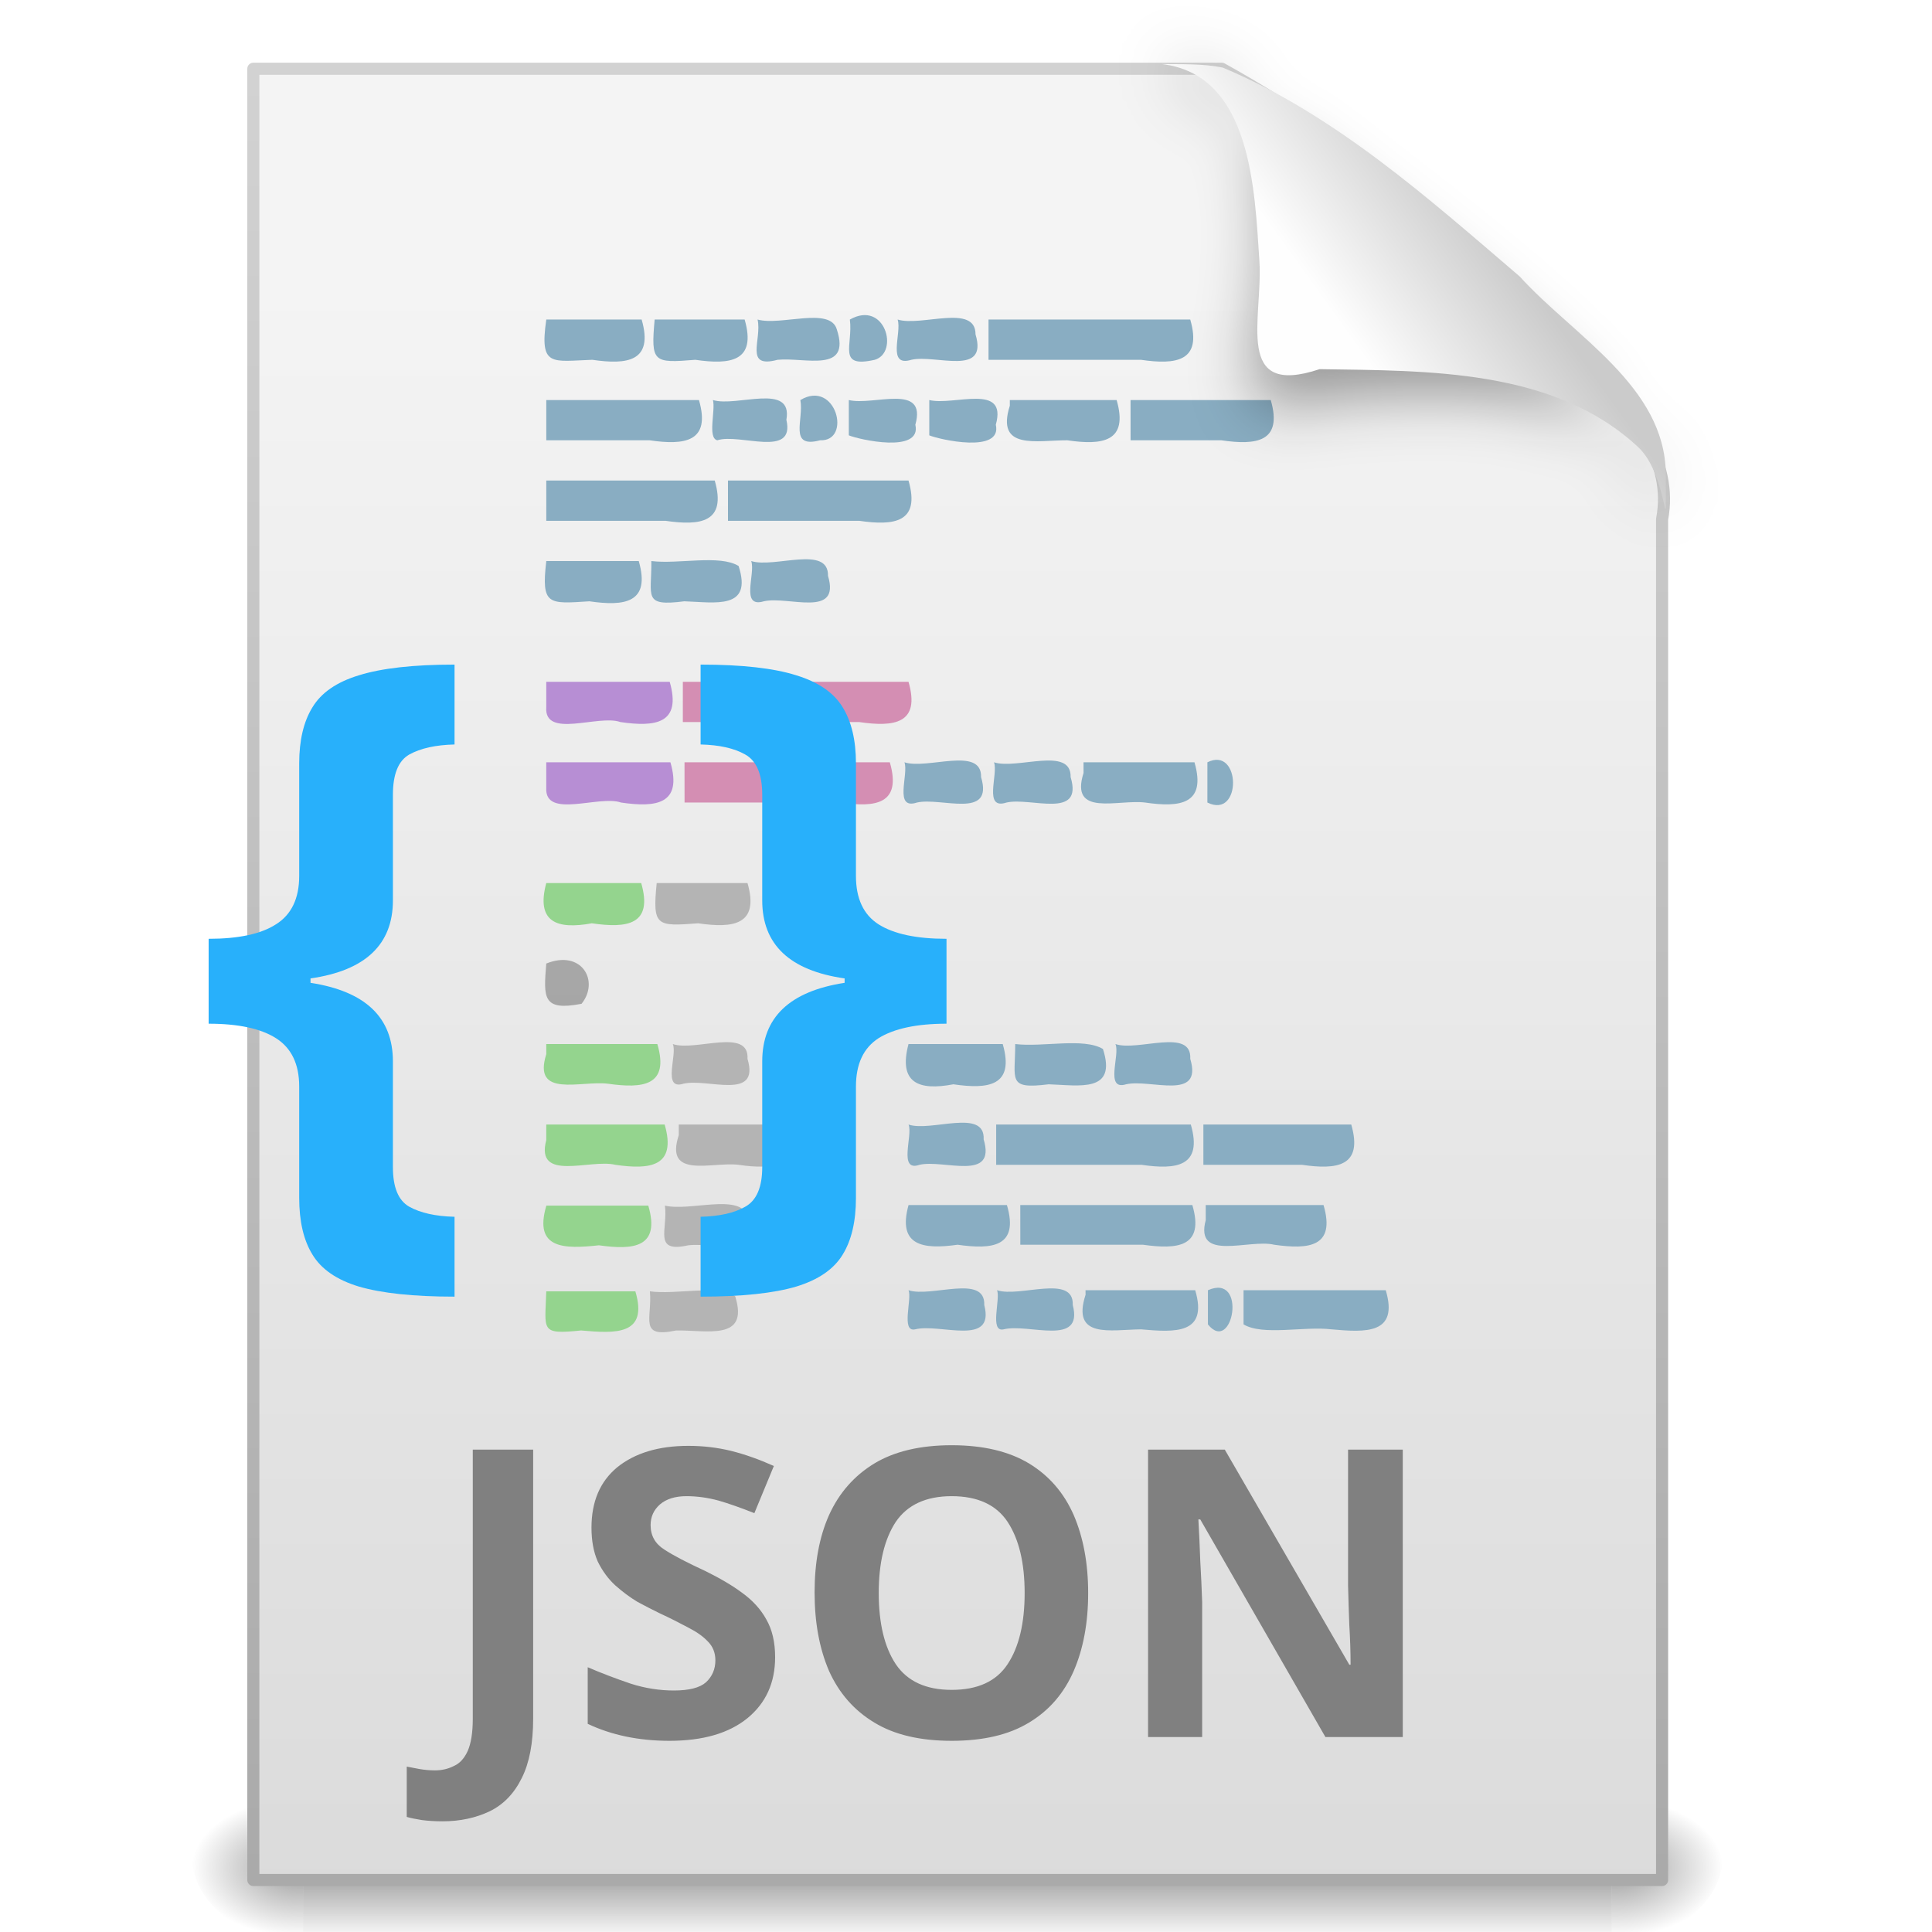
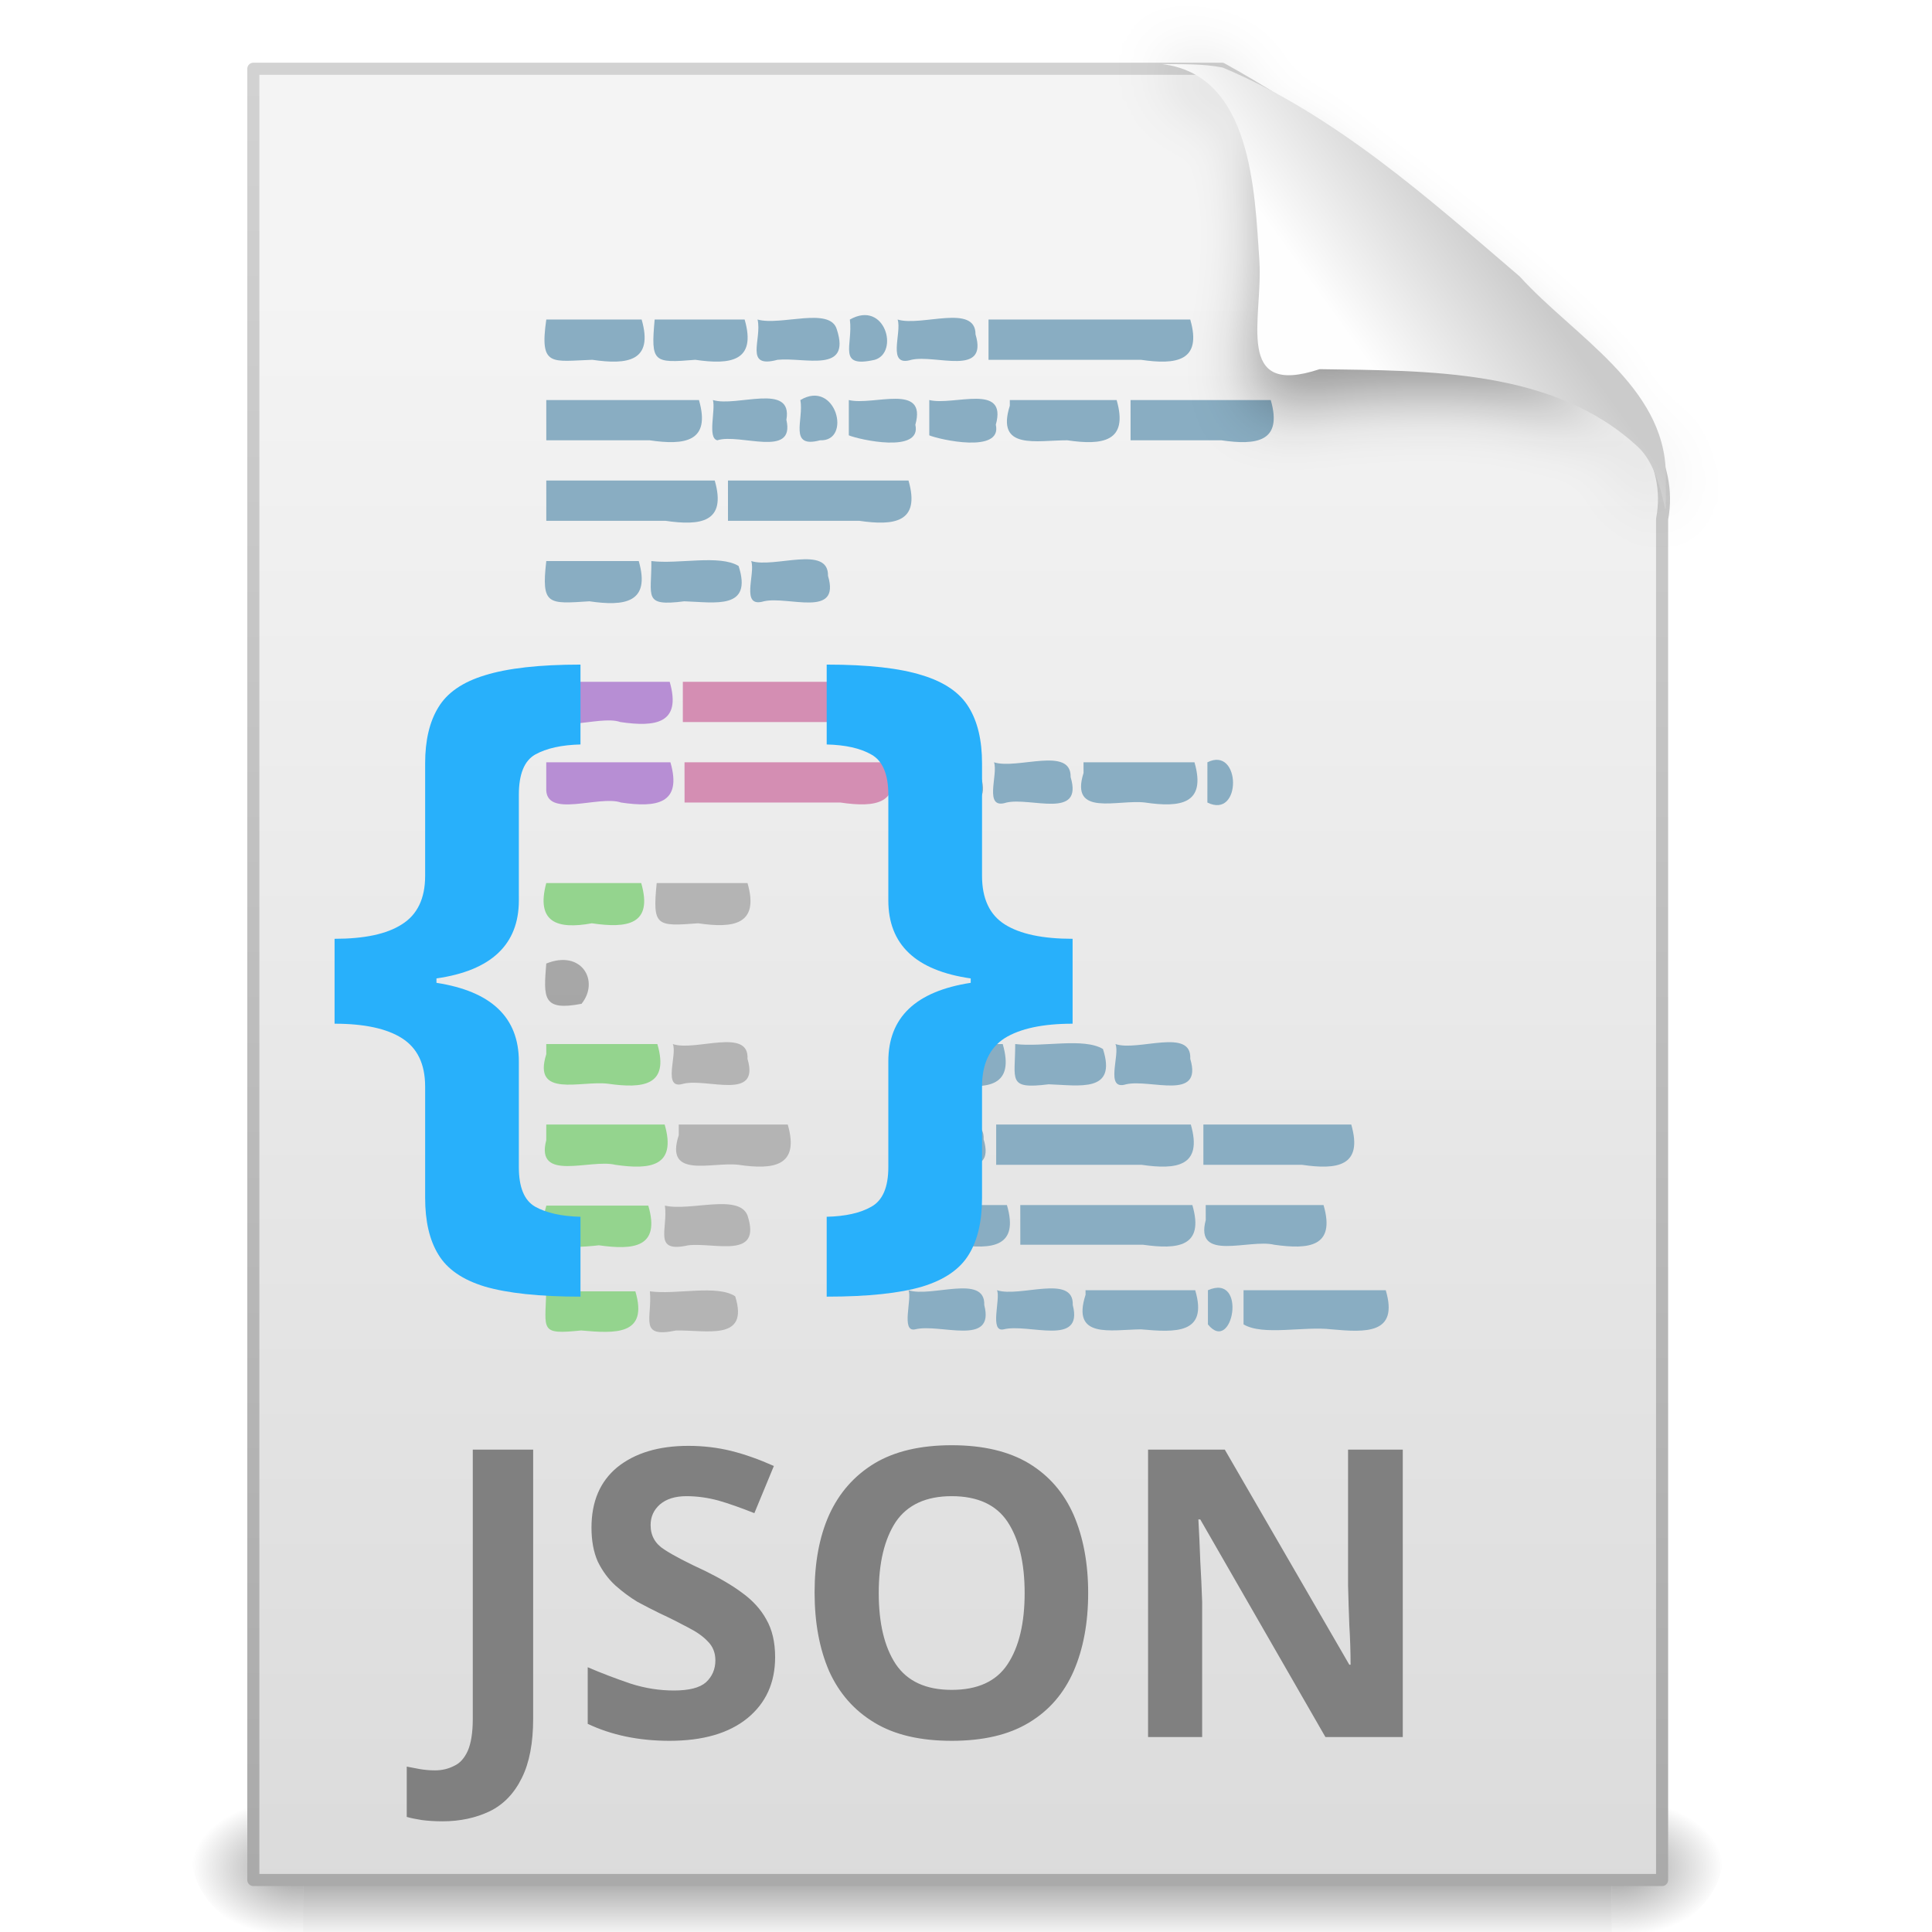
<svg xmlns="http://www.w3.org/2000/svg" xmlns:xlink="http://www.w3.org/1999/xlink" height="64" version="1.1" viewBox="0 0 48 48" width="64">
  <defs>
-     <radialGradient cx="605.71" cy="486.65" gradientTransform="matrix(.024097 0 0 .015375 26.478 38.629)" gradientUnits="userSpaceOnUse" id="i" r="117.14" xlink:href="#b" />
+     <radialGradient cx="605.71" cy="486.65" gradientTransform="matrix(.024097 0 0 .015375 26.478 38.629)" gradientUnits="userSpaceOnUse" id="v" r="117.14" xlink:href="#b" />
    <linearGradient id="b">
      <stop offset="0" />
      <stop offset="1" stop-opacity="0" />
    </linearGradient>
-     <radialGradient cx="605.71" cy="486.65" gradientTransform="matrix(-.024097 0 0 .015375 21.522 38.629)" gradientUnits="userSpaceOnUse" id="j" r="117.14" xlink:href="#b" />
-     <linearGradient gradientTransform="matrix(.070414 0 0 .015375 -1.4497 38.629)" gradientUnits="userSpaceOnUse" id="f" x1="302.86" x2="302.86" y1="366.65" y2="609.51">
+     <radialGradient cx="605.71" cy="486.65" gradientTransform="matrix(-.024097 0 0 .015375 21.522 38.629)" gradientUnits="userSpaceOnUse" id="u" r="117.14" xlink:href="#b" />
+     <linearGradient gradientTransform="matrix(.070414 0 0 .015375 -1.4497 38.629)" gradientUnits="userSpaceOnUse" id="y" x1="302.86" x2="302.86" y1="366.65" y2="609.51">
      <stop offset="0" stop-opacity="0" />
      <stop offset="0.5" />
      <stop offset="1" stop-opacity="0" />
    </linearGradient>
-     <linearGradient gradientTransform="matrix(.8075 0 0 .93585 59.204 -.90648)" gradientUnits="userSpaceOnUse" id="d" x1="-51.786" x2="-51.786" y1="50.786" y2="2.906">
+     <linearGradient gradientTransform="matrix(.8075 0 0 .93585 59.204 -.90648)" gradientUnits="userSpaceOnUse" id="aa" x1="-51.786" x2="-51.786" y1="50.786" y2="2.906">
      <stop offset="0" stop-color="#aaa" />
      <stop offset="1" stop-color="#d2d2d2" />
    </linearGradient>
-     <linearGradient gradientTransform="translate(-.2062 .20802)" gradientUnits="userSpaceOnUse" id="e" x1="25.132" x2="25.132" y1="6.729" y2="47.013">
+     <linearGradient gradientTransform="translate(-.2062 .20802)" gradientUnits="userSpaceOnUse" id="z" x1="25.132" x2="25.132" y1="6.729" y2="47.013">
      <stop offset="0" stop-color="#f4f4f4" />
      <stop offset="1" stop-color="#dbdbdb" />
    </linearGradient>
-     <linearGradient gradientTransform="matrix(.33421 0 0 1.4207 9.6869 .70091)" gradientUnits="userSpaceOnUse" id="n" x1="22.104" x2="22.104" xlink:href="#a" y1="40.124" y2="10.035" />
-     <linearGradient gradientTransform="matrix(.48763 0 0 1.4407 7.7852 2.3471)" gradientUnits="userSpaceOnUse" id="o" x1="22.104" x2="22.104" xlink:href="#a" y1="40.124" y2="10.035" />
-     <linearGradient gradientTransform="matrix(.3695 0 0 1.4205 9.0195 4.7192)" gradientUnits="userSpaceOnUse" id="c" x1="22.104" x2="22.104" xlink:href="#a" y1="40.124" y2="10.035" />
-     <linearGradient gradientTransform="matrix(.38146 0 0 1.4009 8.4868 7.1973)" gradientUnits="userSpaceOnUse" id="l" x1="22.104" x2="22.104" xlink:href="#a" y1="40.124" y2="10.035" />
-     <linearGradient gradientTransform="matrix(.40636 0 0 1.4408 8.3223 -3.6551)" gradientUnits="userSpaceOnUse" id="k" x1="22.104" x2="22.104" xlink:href="#a" y1="40.124" y2="10.035" />
+     <linearGradient gradientTransform="matrix(.33421 0 0 1.4207 9.6869 .70091)" gradientUnits="userSpaceOnUse" id="q" x1="22.104" x2="22.104" xlink:href="#a" y1="40.124" y2="10.035" />
+     <linearGradient gradientTransform="matrix(.48763 0 0 1.4407 7.7852 2.3471)" gradientUnits="userSpaceOnUse" id="p" x1="22.104" x2="22.104" xlink:href="#a" y1="40.124" y2="10.035" />
+     <linearGradient gradientTransform="matrix(.3695 0 0 1.4205 9.0195 4.7192)" gradientUnits="userSpaceOnUse" id="ab" x1="22.104" x2="22.104" xlink:href="#a" y1="40.124" y2="10.035" />
+     <linearGradient gradientTransform="matrix(.38146 0 0 1.4009 8.4868 7.1973)" gradientUnits="userSpaceOnUse" id="s" x1="22.104" x2="22.104" xlink:href="#a" y1="40.124" y2="10.035" />
+     <linearGradient gradientTransform="matrix(.40636 0 0 1.4408 8.3223 -3.6551)" gradientUnits="userSpaceOnUse" id="t" x1="22.104" x2="22.104" xlink:href="#a" y1="40.124" y2="10.035" />
    <linearGradient id="a">
      <stop offset="0" stop-color="#a3a3a3" />
      <stop offset="1" stop-color="#bababa" />
    </linearGradient>
-     <linearGradient gradientTransform="matrix(1.7828 0 0 1.4408 -37.931 -26.502)" gradientUnits="userSpaceOnUse" id="m" x1="22.104" x2="22.104" xlink:href="#a" y1="40.124" y2="10.035" />
-     <filter color-interpolation-filters="sRGB" height="1.329" id="h" width="1.297" x="-0.148" y="-0.164">
+     <linearGradient gradientTransform="matrix(1.7828 0 0 1.4408 -37.931 -26.502)" gradientUnits="userSpaceOnUse" id="r" x1="22.104" x2="22.104" xlink:href="#a" y1="40.124" y2="10.035" />
+     <filter color-interpolation-filters="sRGB" height="1.329" id="w" width="1.297" x="-0.148" y="-0.164">
      <feGaussianBlur stdDeviation="0.774" />
    </filter>
-     <linearGradient gradientTransform="matrix(.99771 0 0 1.0407 .1716 -.16694)" gradientUnits="userSpaceOnUse" id="g" x1="32.892" x2="36.358" y1="8.059" y2="5.457">
+     <linearGradient gradientTransform="matrix(.99771 0 0 1.0407 .1716 -.16694)" gradientUnits="userSpaceOnUse" id="x" x1="32.892" x2="36.358" y1="8.059" y2="5.457">
      <stop offset="0" stop-color="#fefefe" />
      <stop offset="1" stop-color="#cbcbcb" />
    </linearGradient>
  </defs>
  <g transform="matrix(.95613 0 0 .95613 .8388 2.3139)">
-     <path d="m7 44.266h34v3.734h-34z" fill="url(#f)" opacity="0.402" />
-     <path d="m7 44.266v3.734c-2.188 0.356-4.447-2.742-1.411-3.508 0.454-0.153 0.933-0.225 1.411-0.225z" fill="url(#j)" opacity="0.402" />
-     <path d="m41 44.266v3.734c2.188 0.356 4.447-2.742 1.411-3.508-0.454-0.153-0.933-0.225-1.411-0.225z" fill="url(#i)" opacity="0.402" />
+     <path d="m7 44.266h34v3.734h-34z" fill="url(#y)" opacity="0.402" />
+     <path d="m7 44.266v3.734c-2.188 0.356-4.447-2.742-1.411-3.508 0.454-0.153 0.933-0.225 1.411-0.225z" fill="url(#u)" opacity="0.402" />
+     <path d="m41 44.266v3.734c2.188 0.356 4.447-2.742 1.411-3.508-0.454-0.153-0.933-0.225-1.411-0.225z" fill="url(#v)" opacity="0.402" />
  </g>
-   <path d="m6.294 1.708h24.061c3.505 1.942 6.612 4.608 9.317 7.555 0.91 1.035 1.9 2.178 1.622 3.638v33.807h-35v-45z" fill="url(#e)" stroke="url(#d)" stroke-linejoin="round" stroke-width="0.3" />
+   <path d="m6.294 1.708h24.061c3.505 1.942 6.612 4.608 9.317 7.555 0.91 1.035 1.9 2.178 1.622 3.638v33.807h-35v-45z" fill="url(#z)" stroke="url(#aa)" stroke-linejoin="round" stroke-width="0.3" />
  <text fill="#808080" font-family="sans-serif" font-size="10px" font-weight="bold" letter-spacing="0px" stroke-width="0.75" style="line-height:1.25" word-spacing="0px" x="10.838" xml:space="preserve" y="43.155">
    <tspan x="10.838" y="43.155">JSON</tspan>
  </text>
  <g transform="translate(2.5636)">
    <path d="m11.008 7.939h2.37c0.301 1.043-0.356 1.128-1.226 1-1.006 0.034-1.316 0.19-1.143-1z" fill="#89adc2" />
    <path d="m13.701 7.939h2.236c0.301 1.043-0.356 1.128-1.226 1-1.049 0.087-1.105 0.063-1.01-1z" fill="#89adc2" />
    <path d="m16.259 7.939c0.576 0.162 1.803-0.327 1.968 0.245 0.361 1.103-0.797 0.687-1.472 0.755-0.842 0.226-0.382-0.502-0.497-1z" fill="#89adc2" />
    <path d="m18.551 7.939c0.875-0.494 1.231 0.819 0.619 1-0.946 0.214-0.536-0.359-0.619-1z" fill="#89adc2" />
    <path d="m19.738 7.939c0.586 0.182 1.938-0.402 1.935 0.368 0.319 1.061-0.991 0.493-1.594 0.632-0.622 0.191-0.232-0.665-0.341-1z" fill="#89adc2" />
    <path d="m21.996 7.939h5.012c0.301 1.043-0.356 1.128-1.226 1h-3.786z" fill="#89adc2" />
    <path d="m11.008 13.939h2.298c0.301 1.043-0.356 1.128-1.226 1-1.022 0.067-1.2 0.102-1.071-1z" fill="#89adc2" />
    <path d="m13.619 13.939c0.679 0.084 1.694-0.167 2.168 0.123 0.353 1.095-0.582 0.902-1.349 0.877-1.04 0.133-0.809-0.114-0.819-1z" fill="#89adc2" />
    <path d="m16.1 13.939c0.574 0.185 1.925-0.408 1.908 0.368 0.319 1.061-0.991 0.493-1.594 0.632-0.594 0.178-0.201-0.688-0.314-1z" fill="#89adc2" />
    <path d="m11.008 9.939h3.794c0.301 1.043-0.356 1.128-1.226 1h-2.567c-2.7e-4 -0.333 5.3e-4 -0.667-4e-4 -1z" fill="#89adc2" />
    <path d="m15.149 9.939c0.59 0.182 1.991-0.447 1.825 0.491 0.223 0.965-1.158 0.327-1.717 0.509-0.248-0.059-0.039-0.743-0.108-1z" fill="#89adc2" />
    <path d="m17.321 9.939c0.886-0.528 1.287 1.034 0.49 1-0.794 0.21-0.397-0.519-0.49-1z" fill="#89adc2" />
    <path d="m18.525 9.939c0.607 0.149 1.948-0.437 1.653 0.613 0.165 0.725-1.407 0.368-1.653 0.264v-0.877z" fill="#89adc2" />
    <path d="m20.524 9.939c0.607 0.149 1.948-0.437 1.653 0.613 0.165 0.725-1.407 0.368-1.653 0.264v-0.877z" fill="#89adc2" />
    <path d="m22.524 9.939h2.655c0.301 1.043-0.356 1.128-1.226 1-0.759-3e-3 -1.782 0.257-1.428-0.859v-0.123z" fill="#89adc2" />
    <path d="m25.524 9.939h3.484c0.301 1.043-0.356 1.128-1.226 1h-2.257c-2.7e-4 -0.333 5.3e-4 -0.667-4e-4 -1z" fill="#89adc2" />
    <path d="m11.008 11.939h4.186c0.301 1.043-0.356 1.128-1.226 1h-2.959c-1.3e-4 -0.333 2.7e-4 -0.667-2e-4 -1z" fill="#89adc2" />
    <path d="m15.522 11.939h4.486c0.301 1.043-0.356 1.128-1.226 1h-3.259c-2.7e-4 -0.333 5.3e-4 -0.667-4e-4 -1z" fill="#89adc2" />
    <path d="m11.008 16.939h3.067c0.301 1.043-0.356 1.128-1.226 1-0.541-0.195-1.895 0.423-1.841-0.368 1.4e-4 -0.211-2.8e-4 -0.422 2e-4 -0.632z" fill="#b78ed4" />
    <path d="m14.401 16.939h5.607c0.301 1.043-0.356 1.128-1.226 1h-4.381c2.7e-4 -0.333-5.3e-4 -0.667 4e-4 -1z" fill="#d48eb3" />
    <path d="m11.008 18.939h3.085c0.301 1.043-0.356 1.128-1.226 1-0.55-0.192-1.903 0.418-1.859-0.368-7e-5 -0.211 1.4e-4 -0.422-1e-4 -0.632z" fill="#b78ed4" />
    <path d="m14.443 18.939h5.101c0.301 1.043-0.356 1.128-1.226 1h-3.874z" fill="#d48eb3" />
    <path d="m19.907 18.939c0.572 0.186 1.923-0.408 1.904 0.368 0.319 1.061-0.991 0.493-1.594 0.632-0.583 0.191-0.2-0.699-0.31-1z" fill="#89adc2" />
    <path d="m22.132 18.939c0.572 0.186 1.923-0.408 1.904 0.368 0.319 1.061-0.991 0.493-1.594 0.632-0.583 0.191-0.2-0.699-0.31-1z" fill="#89adc2" />
    <path d="m24.356 18.939h2.757c0.301 1.043-0.356 1.128-1.226 1-0.671-0.085-1.88 0.37-1.53-0.736z" fill="#89adc2" />
    <path d="m27.434 18.939c0.836-0.416 0.862 1.425-4.8e-4 1 3.2e-4 -0.333-6.4e-4 -0.668 4.8e-4 -1z" fill="#89adc2" />
    <path d="m20.008 27.939c0.554 0.191 1.906-0.416 1.867 0.368 0.319 1.061-0.991 0.493-1.594 0.632-0.538 0.189-0.159-0.74-0.272-1z" fill="#89adc2" />
    <path d="m22.186 27.939h4.836c0.301 1.043-0.356 1.128-1.226 1h-3.61z" fill="#89adc2" />
    <path d="m27.334 27.939h3.674c0.301 1.043-0.356 1.128-1.226 1h-2.448z" fill="#89adc2" />
    <path d="m20.008 29.939h2.445c0.306 1.044-0.367 1.108-1.226 0.986-0.857 0.122-1.499 0.029-1.218-0.986z" fill="#89adc2" />
    <path d="m22.785 29.939h4.275c0.306 1.044-0.367 1.108-1.226 0.986h-3.048z" fill="#89adc2" />
    <path d="m27.392 29.939h2.927c0.306 1.044-0.367 1.108-1.226 0.986-0.62-0.151-1.982 0.439-1.7-0.613z" fill="#89adc2" />
    <path d="m20.008 25.939h2.341c0.301 1.043-0.356 1.128-1.226 1-0.872 0.167-1.37-0.04-1.115-1z" fill="#89adc2" />
    <path d="m25.149 25.939c0.55 0.192 1.903-0.418 1.859 0.368 0.319 1.061-0.991 0.493-1.594 0.632-0.538 0.166-0.144-0.735-0.265-1z" fill="#89adc2" />
    <path d="m22.659 25.939c0.685 0.083 1.7-0.165 2.18 0.123 0.353 1.095-0.582 0.902-1.349 0.877-1.038 0.129-0.829-0.103-0.831-1z" fill="#89adc2" />
    <path d="m20.008 32.055c0.561 0.189 1.913-0.413 1.882 0.368 0.272 1.046-1.098 0.449-1.717 0.604-0.36 0.081-0.072-0.761-0.165-0.972z" fill="#89adc2" />
    <path d="m22.207 32.055c0.561 0.189 1.913-0.413 1.882 0.368 0.272 1.046-1.098 0.449-1.717 0.604-0.36 0.081-0.072-0.761-0.165-0.972z" fill="#89adc2" />
    <path d="m24.406 32.055h2.725c0.326 1.099-0.5 1.048-1.349 0.972-0.754 9e-3 -1.732 0.242-1.375-0.859z" fill="#89adc2" />
    <path d="m27.447 32.055c0.989-0.435 0.617 1.612 0 0.85z" fill="#89adc2" />
    <path d="m28.332 32.055h3.533c0.326 1.099-0.5 1.048-1.349 0.972-0.687-0.082-1.702 0.165-2.184-0.123z" fill="#89adc2" />
    <path d="m11.008 25.939h2.76c0.306 1.044-0.367 1.108-1.226 0.986-0.671-0.085-1.883 0.37-1.533-0.736z" fill="#94d48e" />
-     <path d="m14.152 25.939c0.549 0.192 1.902-0.419 1.856 0.368 0.316 1.053-1.002 0.473-1.594 0.618-0.533 0.167-0.143-0.726-0.262-0.986z" fill="url(#n)" />
+     <path d="m14.152 25.939c0.549 0.192 1.902-0.419 1.856 0.368 0.316 1.053-1.002 0.473-1.594 0.618-0.533 0.167-0.143-0.726-0.262-0.986z" fill="url(#q)" />
    <path d="m11.008 27.939h2.942c0.301 1.043-0.356 1.128-1.226 1-0.624-0.152-1.993 0.44-1.716-0.613 3.1e-4 -0.129-5.3e-4 -0.259 3e-4 -0.387z" fill="#94d48e" />
-     <path d="m14.3 27.939h2.708c0.301 1.043-0.356 1.128-1.226 1-0.661-0.079-1.842 0.363-1.482-0.736z" fill="url(#o)" />
+     <path d="m14.3 27.939h2.708c0.301 1.043-0.356 1.128-1.226 1-0.661-0.079-1.842 0.363-1.482-0.736z" fill="url(#p)" />
    <path d="m11.008 29.953h2.535c0.306 1.044-0.367 1.108-1.226 0.986-0.857 0.093-1.626 0.1-1.308-0.981z" fill="#94d48e" />
-     <path d="m13.956 29.953c0.618 0.148 1.838-0.307 2.052 0.245 0.362 1.099-0.809 0.666-1.472 0.741-0.887 0.198-0.5-0.396-0.58-0.986z" fill="url(#c)" />
+     <path d="m13.956 29.953c0.618 0.148 1.838-0.307 2.052 0.245 0.362 1.099-0.809 0.666-1.472 0.741-0.887 0.198-0.5-0.396-0.58-0.986z" fill="url(#ab)" />
    <path d="m11.008 32.083h2.214c0.326 1.099-0.5 1.048-1.349 0.972-1.032 0.107-0.891-1e-3 -0.865-0.972z" fill="#94d48e" />
-     <path d="m13.583 32.083c0.658 0.089 1.668-0.173 2.119 0.123 0.354 1.127-0.716 0.832-1.472 0.85-0.938 0.196-0.585-0.302-0.647-0.972z" fill="url(#l)" />
+     <path d="m13.583 32.083c0.658 0.089 1.668-0.173 2.119 0.123 0.354 1.127-0.716 0.832-1.472 0.85-0.938 0.196-0.585-0.302-0.647-0.972z" fill="url(#s)" />
    <path d="m11.008 21.939h2.359c0.301 1.043-0.356 1.128-1.226 1-0.871 0.16-1.392-0.03-1.133-1z" fill="#94d48e" />
-     <path d="m13.751 21.939h2.257c0.301 1.043-0.356 1.128-1.226 1-1.04 0.08-1.137 0.076-1.03-1z" fill="url(#k)" />
-     <path d="m11.008 23.939c0.877-0.355 1.332 0.433 0.877 1-0.977 0.188-0.944-0.154-0.877-1z" fill="url(#m)" />
+     <path d="m13.751 21.939h2.257c0.301 1.043-0.356 1.128-1.226 1-1.04 0.08-1.137 0.076-1.03-1z" fill="url(#t)" />
+     <path d="m11.008 23.939c0.877-0.355 1.332 0.433 0.877 1-0.977 0.188-0.944-0.154-0.877-1z" fill="url(#r)" />
  </g>
  <g fill-rule="evenodd" transform="translate(.23452 -.26916)">
-     <path d="m28.625 1.86c2.684 0.056 2.837 3.424 2.635 5.421 3e-3 1.494-1.25 3.782 1.137 2.853 2.684-0.155 5.837-0.524 8.06 1.301 0.653 0.493 0.926 2.6 0.399 0.859-2.206-3.227-5.507-5.498-8.536-7.893-1.207-0.879-2.4-1.791-3.695-2.54z" filter="url(#h)" opacity="0.4" />
-     <path d="m28.626 1.86c2.24 0.26 2.311 3.151 2.429 4.896 0.088 1.443-0.643 3.396 1.496 2.685 2.691 0.043 5.823-0.015 7.918 1.94 0.767 0.721 0.675 2.667 0.683 0.656-0.023-2.177-2.296-3.425-3.629-4.898-2.279-1.951-4.585-4.016-7.377-5.191-0.501-0.101-1.013-0.08-1.52-0.087z" fill="url(#g)" />
+     <path d="m28.625 1.86c2.684 0.056 2.837 3.424 2.635 5.421 3e-3 1.494-1.25 3.782 1.137 2.853 2.684-0.155 5.837-0.524 8.06 1.301 0.653 0.493 0.926 2.6 0.399 0.859-2.206-3.227-5.507-5.498-8.536-7.893-1.207-0.879-2.4-1.791-3.695-2.54z" filter="url(#w)" opacity="0.4" />
+     <path d="m28.626 1.86c2.24 0.26 2.311 3.151 2.429 4.896 0.088 1.443-0.643 3.396 1.496 2.685 2.691 0.043 5.823-0.015 7.918 1.94 0.767 0.721 0.675 2.667 0.683 0.656-0.023-2.177-2.296-3.425-3.629-4.898-2.279-1.951-4.585-4.016-7.377-5.191-0.501-0.101-1.013-0.08-1.52-0.087z" fill="url(#x)" />
  </g>
-   <text fill="#28b0fb" font-family="sans-serif" font-size="18px" font-weight="bold" letter-spacing="0px" stroke-width="0.75" style="line-height:1.25" word-spacing="0px" x="4.919" xml:space="preserve" y="29.37">
-     <tspan x="4.919" y="29.37">{ }</tspan>
+   <text fill="#28b0fb" font-family="sans-serif" font-size="18px" font-weight="bold" letter-spacing="0px" stroke-width="0.75" style="line-height:1.25" word-spacing="0px" x="8.048" xml:space="preserve" y="29.37">
+     <tspan x="8.048" y="29.37">{ }</tspan>
  </text>
</svg>
